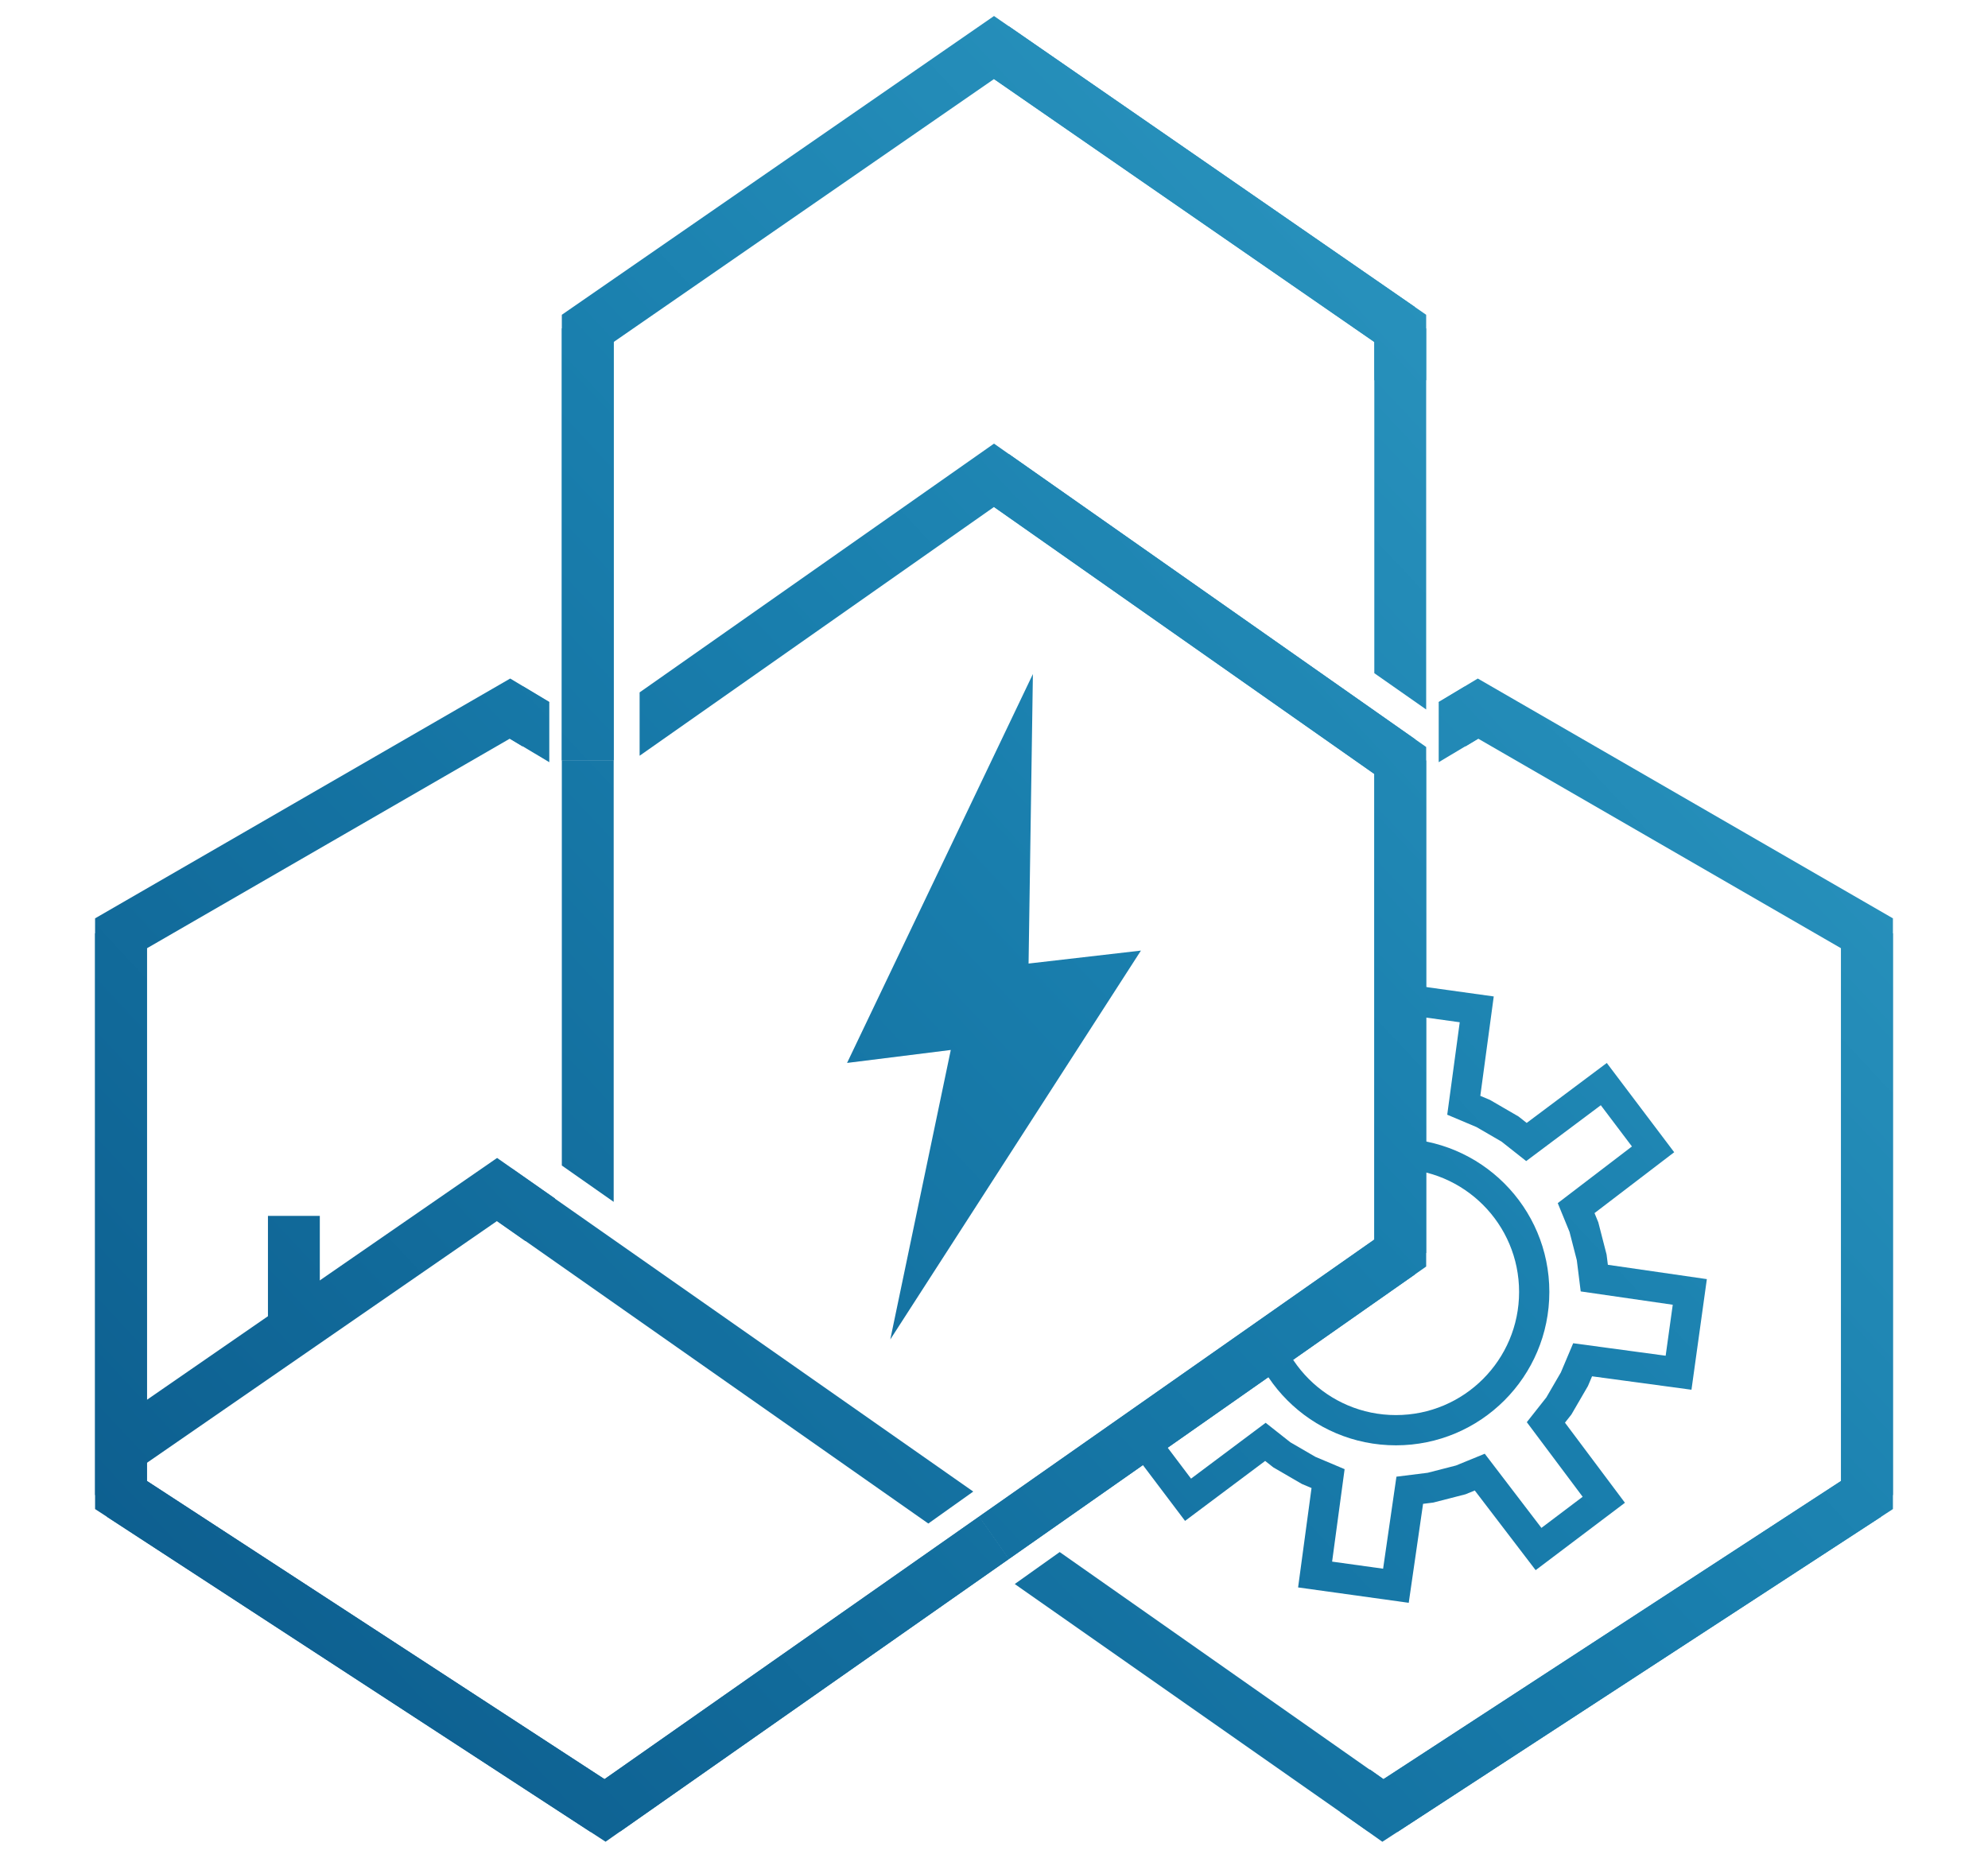
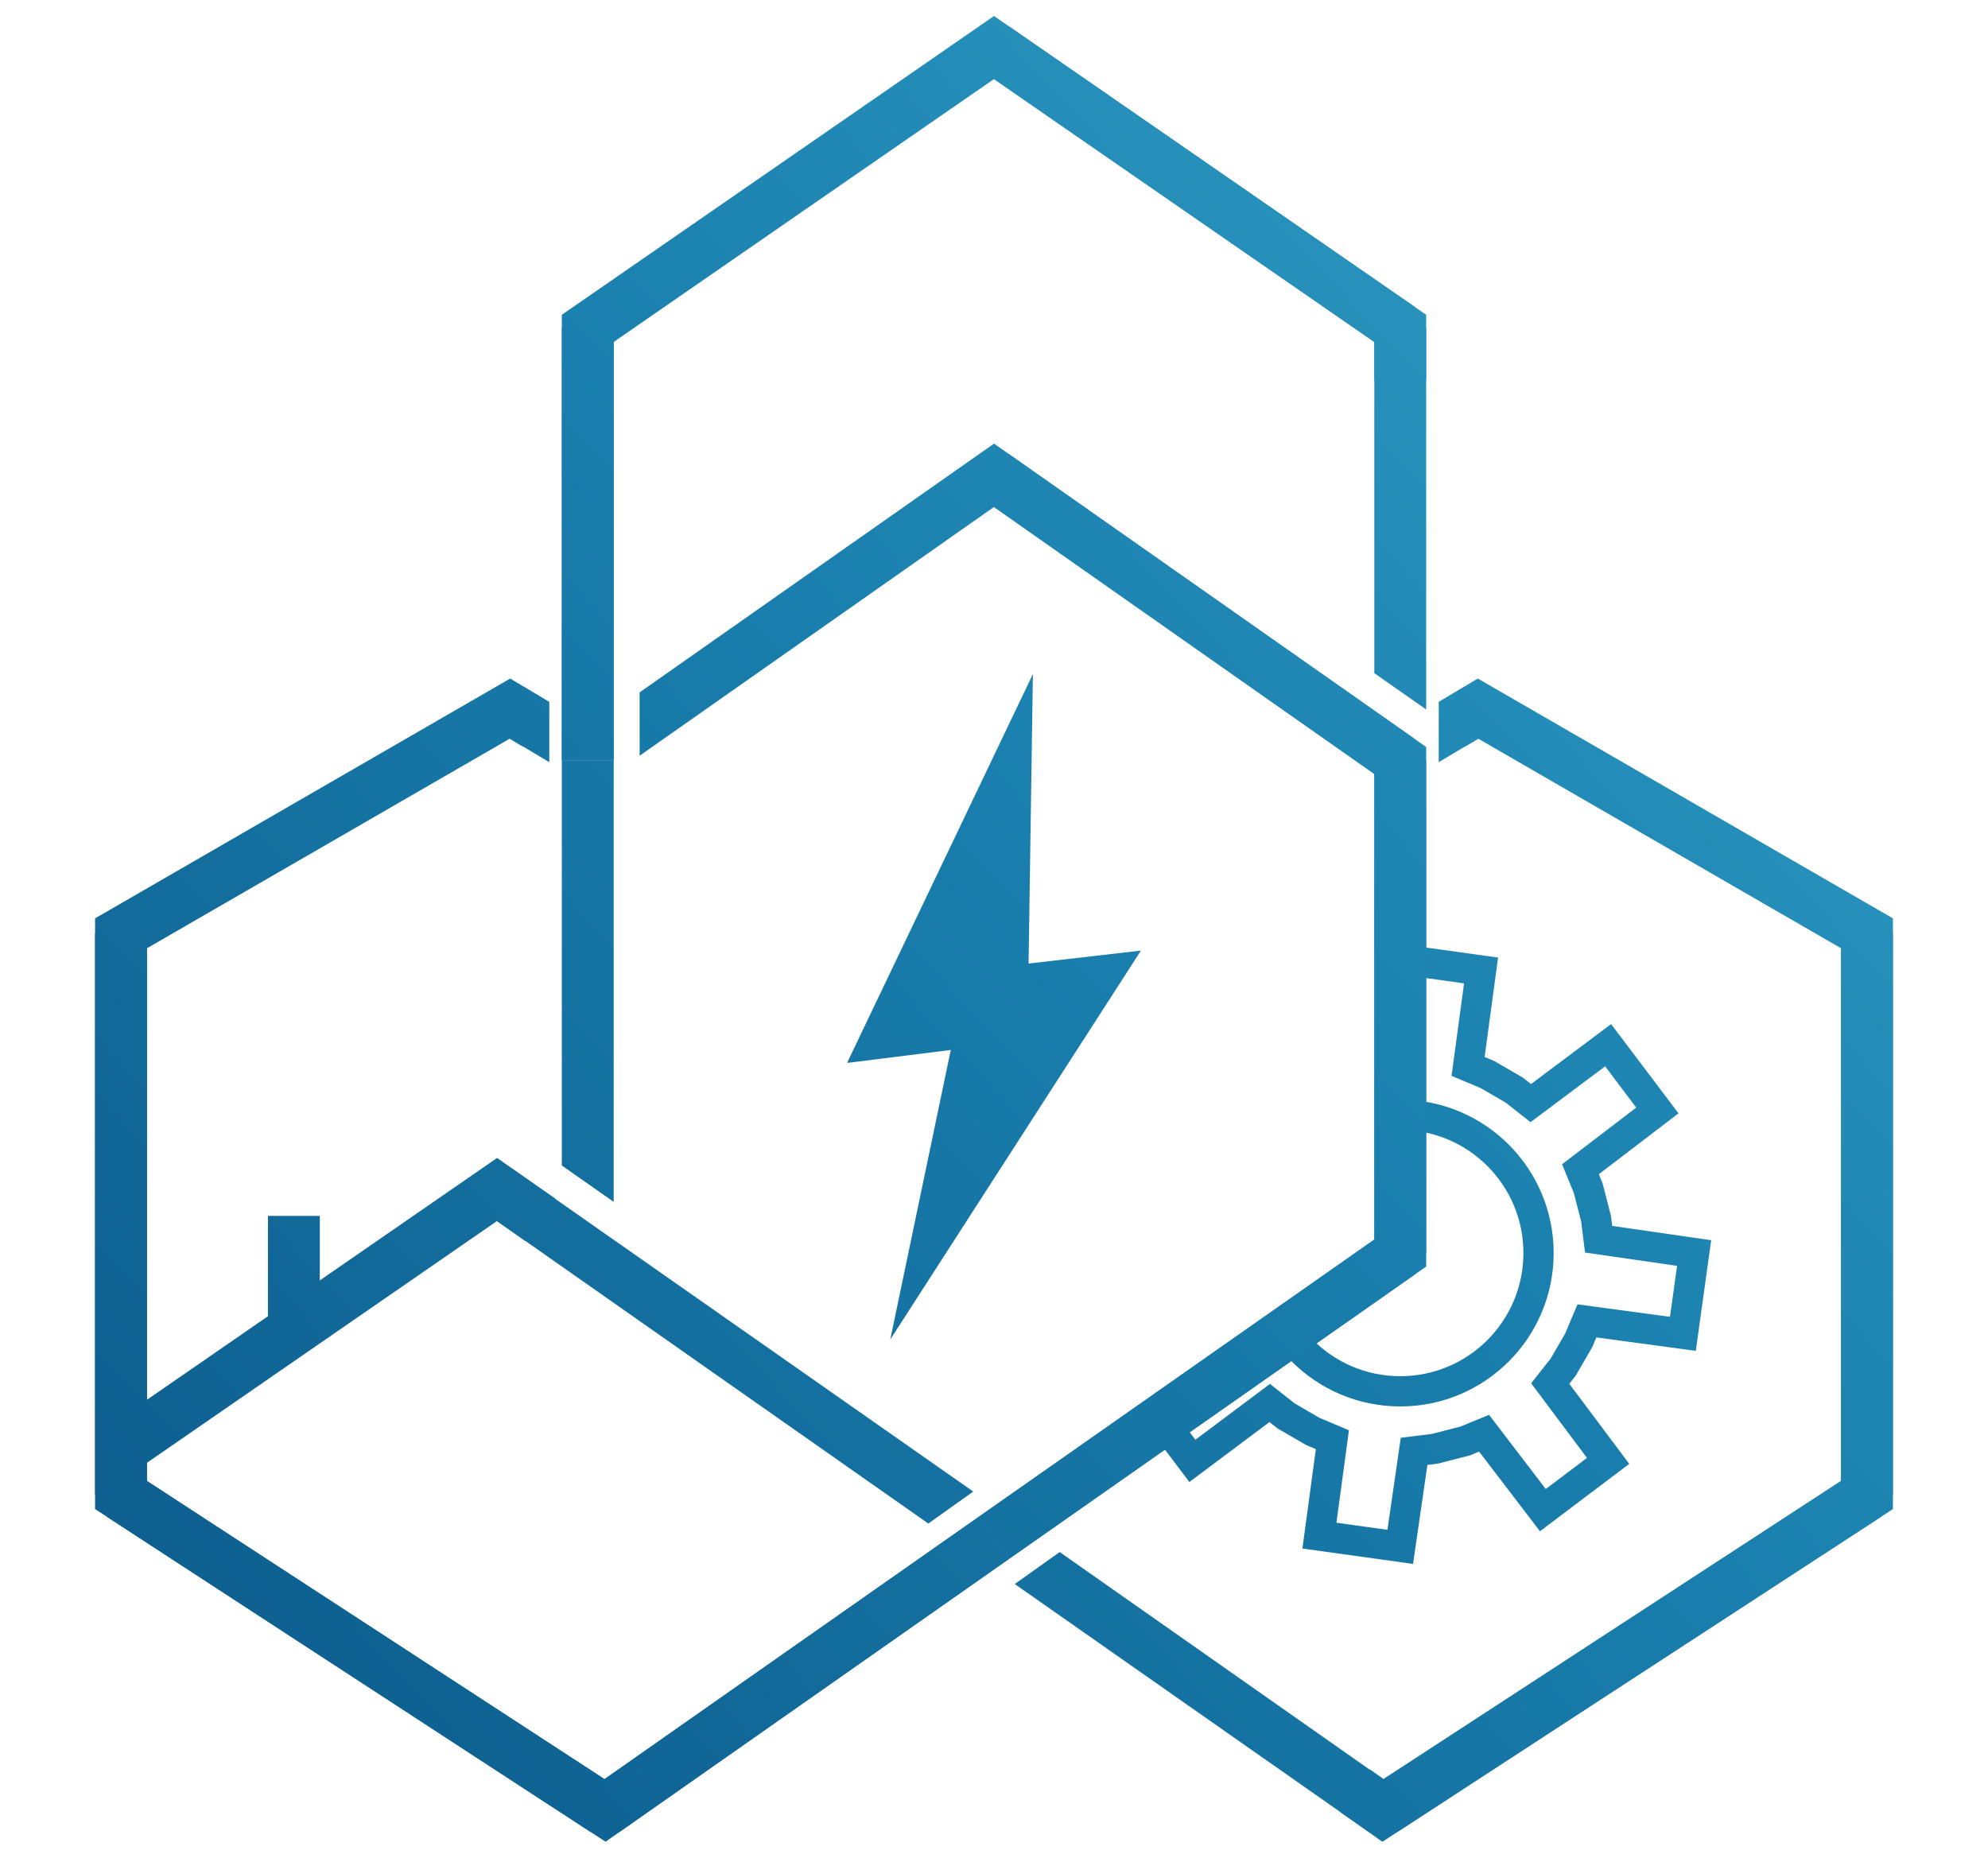
<svg xmlns="http://www.w3.org/2000/svg" viewBox="0 0 460 430" role="img" aria-label="Tri-Grid outline study">
  <defs>
    <linearGradient id="triGridPngBlue" gradientUnits="userSpaceOnUse" x1="0" y1="430" x2="460" y2="0">
      <stop offset="0%" stop-color="#0A5788" />
      <stop offset="52%" stop-color="#197EAD" />
      <stop offset="100%" stop-color="#35A2C9" />
    </linearGradient>
    <clipPath id="cutDarkGreenAtLeft">
      <rect x="148" y="0" width="312" height="430" />
    </clipPath>
    <clipPath id="cutDarkBlueAboveBlue">
      <polygon points="0,0 460,0 460,501.1 0,178.6" />
    </clipPath>
    <clipPath id="engineeringInsideRightField">
      <polygon points="324,176 342,164 432,216 432,346 320,419 230,355.9 324,290" />
    </clipPath>
  </defs>
-   <g data-symbol="engineering-cog" fill="none" stroke="url(#triGridPngBlue)" stroke-width="7" stroke-linejoin="miter" clip-path="url(#engineeringInsideRightField)" transform="translate(-3 -5)">
-     <path d="M318.0,258.7 L322.8,258.1 L326.0,236.0 L344.7,238.6 L341.7,260.8 L346.2,262.7 L352.4,266.3 L356.2,269.3 L374.1,255.9 L385.5,271.0 L367.7,284.6 L369.5,289.0 L371.3,296.0 L371.9,300.8 L394.0,304.0 L391.4,322.7 L369.2,319.7 L367.3,324.2 L363.7,330.4 L360.7,334.2 L374.1,352.1 L359.0,363.5 L345.4,345.7 L341.0,347.5 L334.0,349.3 L329.2,349.9 L326.0,372.0 L307.3,369.4 L310.3,347.2 L305.8,345.3 L299.6,341.7 L295.8,338.7 L277.9,352.1 L266.5,337.0 L284.3,323.4 L282.5,319.0 L280.7,312.0 L280.1,307.2 L258.0,304.0 L260.6,285.3 L282.8,288.3 L284.7,283.8 L288.3,277.6 L291.3,273.8 L277.9,255.9 L293.0,244.5 L306.6,262.3 L311.0,260.5 Z" />
-     <circle cx="326" cy="304" r="32" />
+   <g data-symbol="engineering-cog" fill="none" stroke="url(#triGridPngBlue)" stroke-width="7" stroke-linejoin="miter" clip-path="url(#engineeringInsideRightField)">
+     <g transform="translate(-2 -14)">
+       <path d="M318.0,258.7 L322.8,258.1 L326.0,236.0 L344.7,238.6 L341.7,260.8 L346.2,262.7 L352.4,266.3 L356.2,269.3 L374.1,255.9 L385.5,271.0 L367.7,284.6 L369.5,289.0 L371.3,296.0 L371.9,300.8 L394.0,304.0 L391.4,322.7 L369.2,319.7 L367.3,324.2 L363.7,330.4 L360.7,334.2 L374.1,352.1 L359.0,363.5 L345.4,345.7 L341.0,347.5 L334.0,349.3 L329.2,349.9 L326.0,372.0 L307.3,369.4 L310.3,347.2 L305.8,345.3 L299.6,341.7 L295.8,338.7 L277.9,352.1 L266.5,337.0 L284.3,323.4 L282.5,319.0 L280.7,312.0 L280.1,307.2 L258.0,304.0 L260.6,285.3 L282.8,288.3 L284.7,283.8 L288.3,277.6 L291.3,273.8 L277.9,255.9 L293.0,244.5 L306.6,262.3 L311.0,260.5 Z" />
+       <circle cx="326" cy="304" r="32" />
+     </g>
  </g>
  <g fill="none" stroke-width="12" stroke-linecap="butt" stroke-linejoin="miter">
    <path data-segment="UM-c" d="M136 176 V76 L230 11 L324 76" stroke="url(#triGridPngBlue)" />
    <path data-segment="UM-a" d="M230 11 L324 76 V88" stroke="url(#triGridPngBlue)" />
    <polygon data-segment="UM-b" points="318,76 330,76 330,164.2 318,155.8" fill="url(#triGridPngBlue)" stroke="none" />
    <path data-segment="UM-d" d="M136 76 V176" stroke="url(#triGridPngBlue)" />
    <path data-segment="M-a" d="M136 176 L230 110 L324 176" stroke="url(#triGridPngBlue)" clip-path="url(#cutDarkGreenAtLeft)" />
    <path data-segment="M-b" d="M230 110 L324 176 V290" stroke="url(#triGridPngBlue)" />
    <path data-segment="M-c" d="M324 176 V290 L230 355.9" stroke="url(#triGridPngBlue)" />
    <path data-segment="M-d" d="M324 290 L230 355.9" stroke="url(#triGridPngBlue)" />
    <path data-segment="M-chimney" d="M68 307.8 V281.4" stroke="url(#triGridPngBlue)" />
    <path data-segment="M-roof-left" d="M28 335.4 L115 275.3 L125 282.3" stroke="url(#triGridPngBlue)" />
    <polygon data-segment="M-e" points="118.4,270.4 225.2,345.2 214.8,352.6 111.6,280.2" fill="url(#triGridPngBlue)" stroke="none" />
    <path data-segment="M-f" d="M136 290 V176" stroke="url(#triGridPngBlue)" clip-path="url(#cutDarkBlueAboveBlue)" />
    <path data-segment="L-a" d="M124 167.6 L118 164 L28 216 V346" stroke="url(#triGridPngBlue)" />
    <polygon data-segment="L-x" points="114.9,169.1 121.1,158.9 127.1,162.5 127.1,176.4" fill="url(#triGridPngBlue)" stroke="none" />
    <path data-segment="L-b" d="M28 216 V346 L140 419" stroke="url(#triGridPngBlue)" />
    <path data-segment="L-c" d="M28 346 L140 419 L230 355.9" stroke="url(#triGridPngBlue)" />
    <path data-segment="L-d" d="M140 419 L230 355.9" stroke="url(#triGridPngBlue)" />
    <path data-segment="R-a" d="M336 167.6 L342 164 L432 216 V346" stroke="url(#triGridPngBlue)" />
    <polygon data-segment="R-x" points="345.1,169.1 338.9,158.9 332.9,162.5 332.9,176.4" fill="url(#triGridPngBlue)" stroke="none" />
    <path data-segment="R-b" d="M432 216 V346 L320 419" stroke="url(#triGridPngBlue)" />
    <path data-segment="R-c" d="M432 346 L320 419 L313.5 414.4" stroke="url(#triGridPngBlue)" />
    <polygon data-segment="R-d" points="323.4,414.1 245.2,359.2 234.8,366.6 316.6,423.9" fill="url(#triGridPngBlue)" stroke="none" />
  </g>
  <polygon data-symbol="flash" points="239,156 196,246 220,243 206,310 264,220 238,223" fill="url(#triGridPngBlue)" />
</svg>
